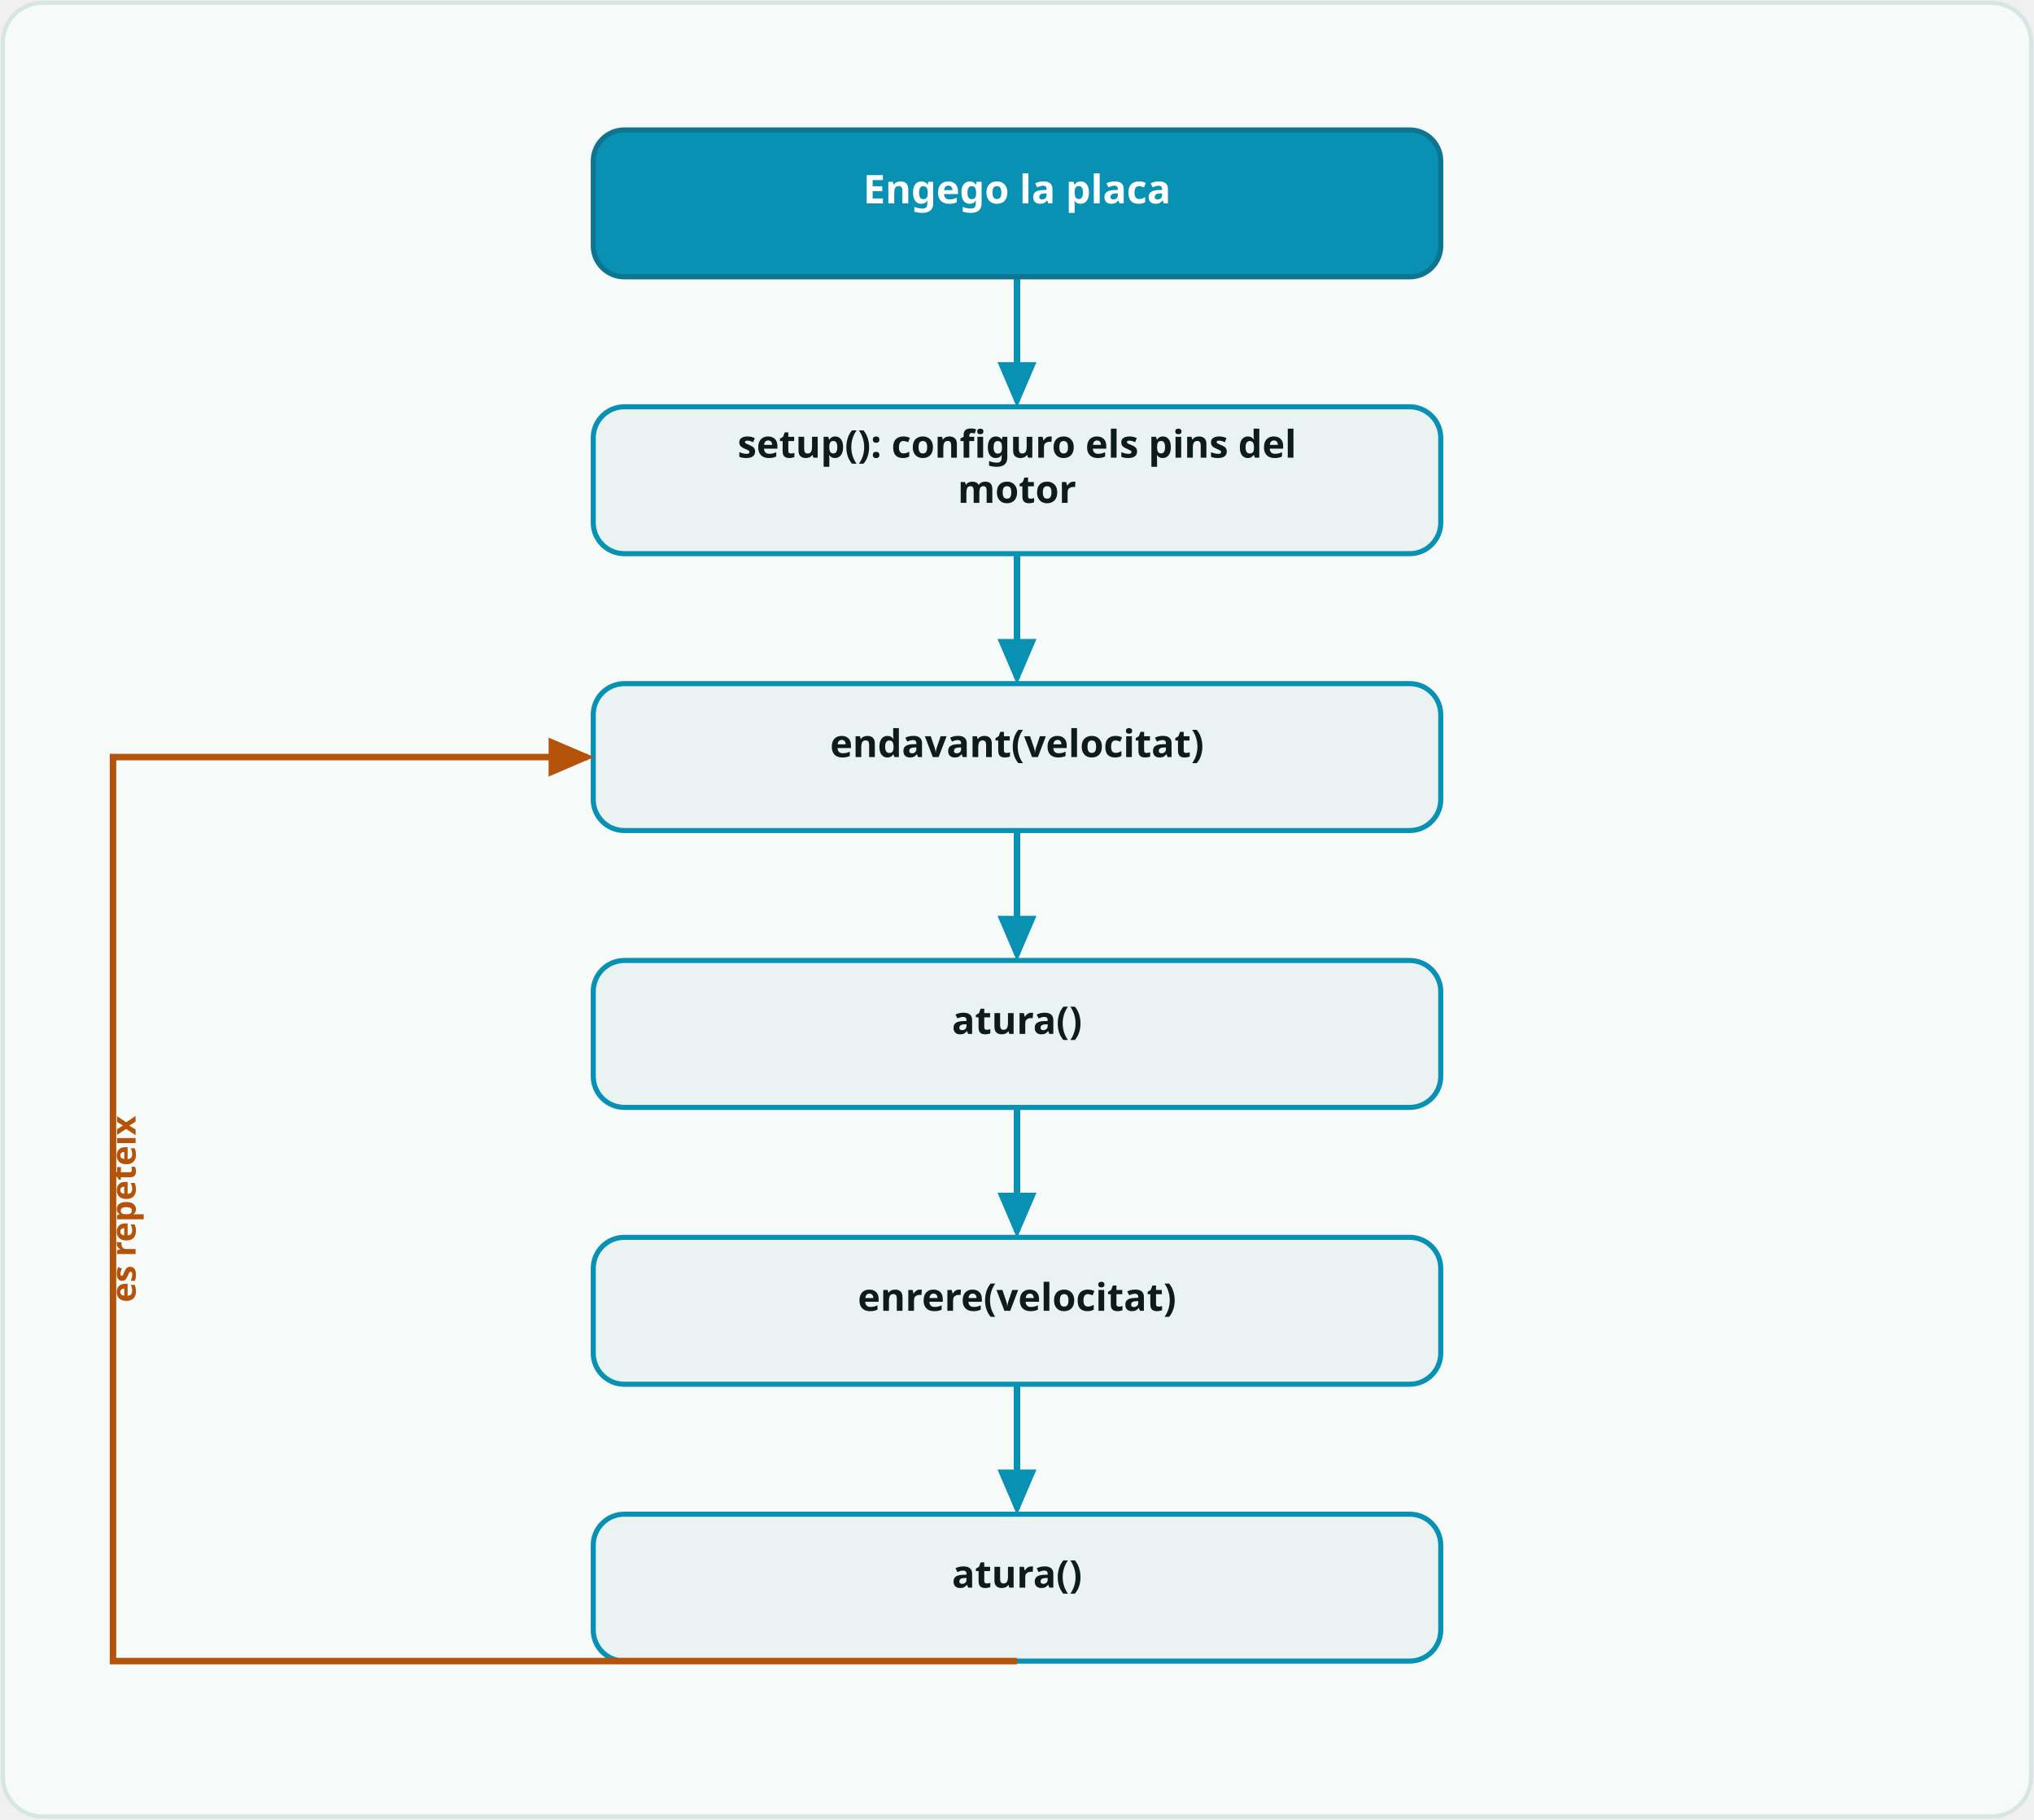
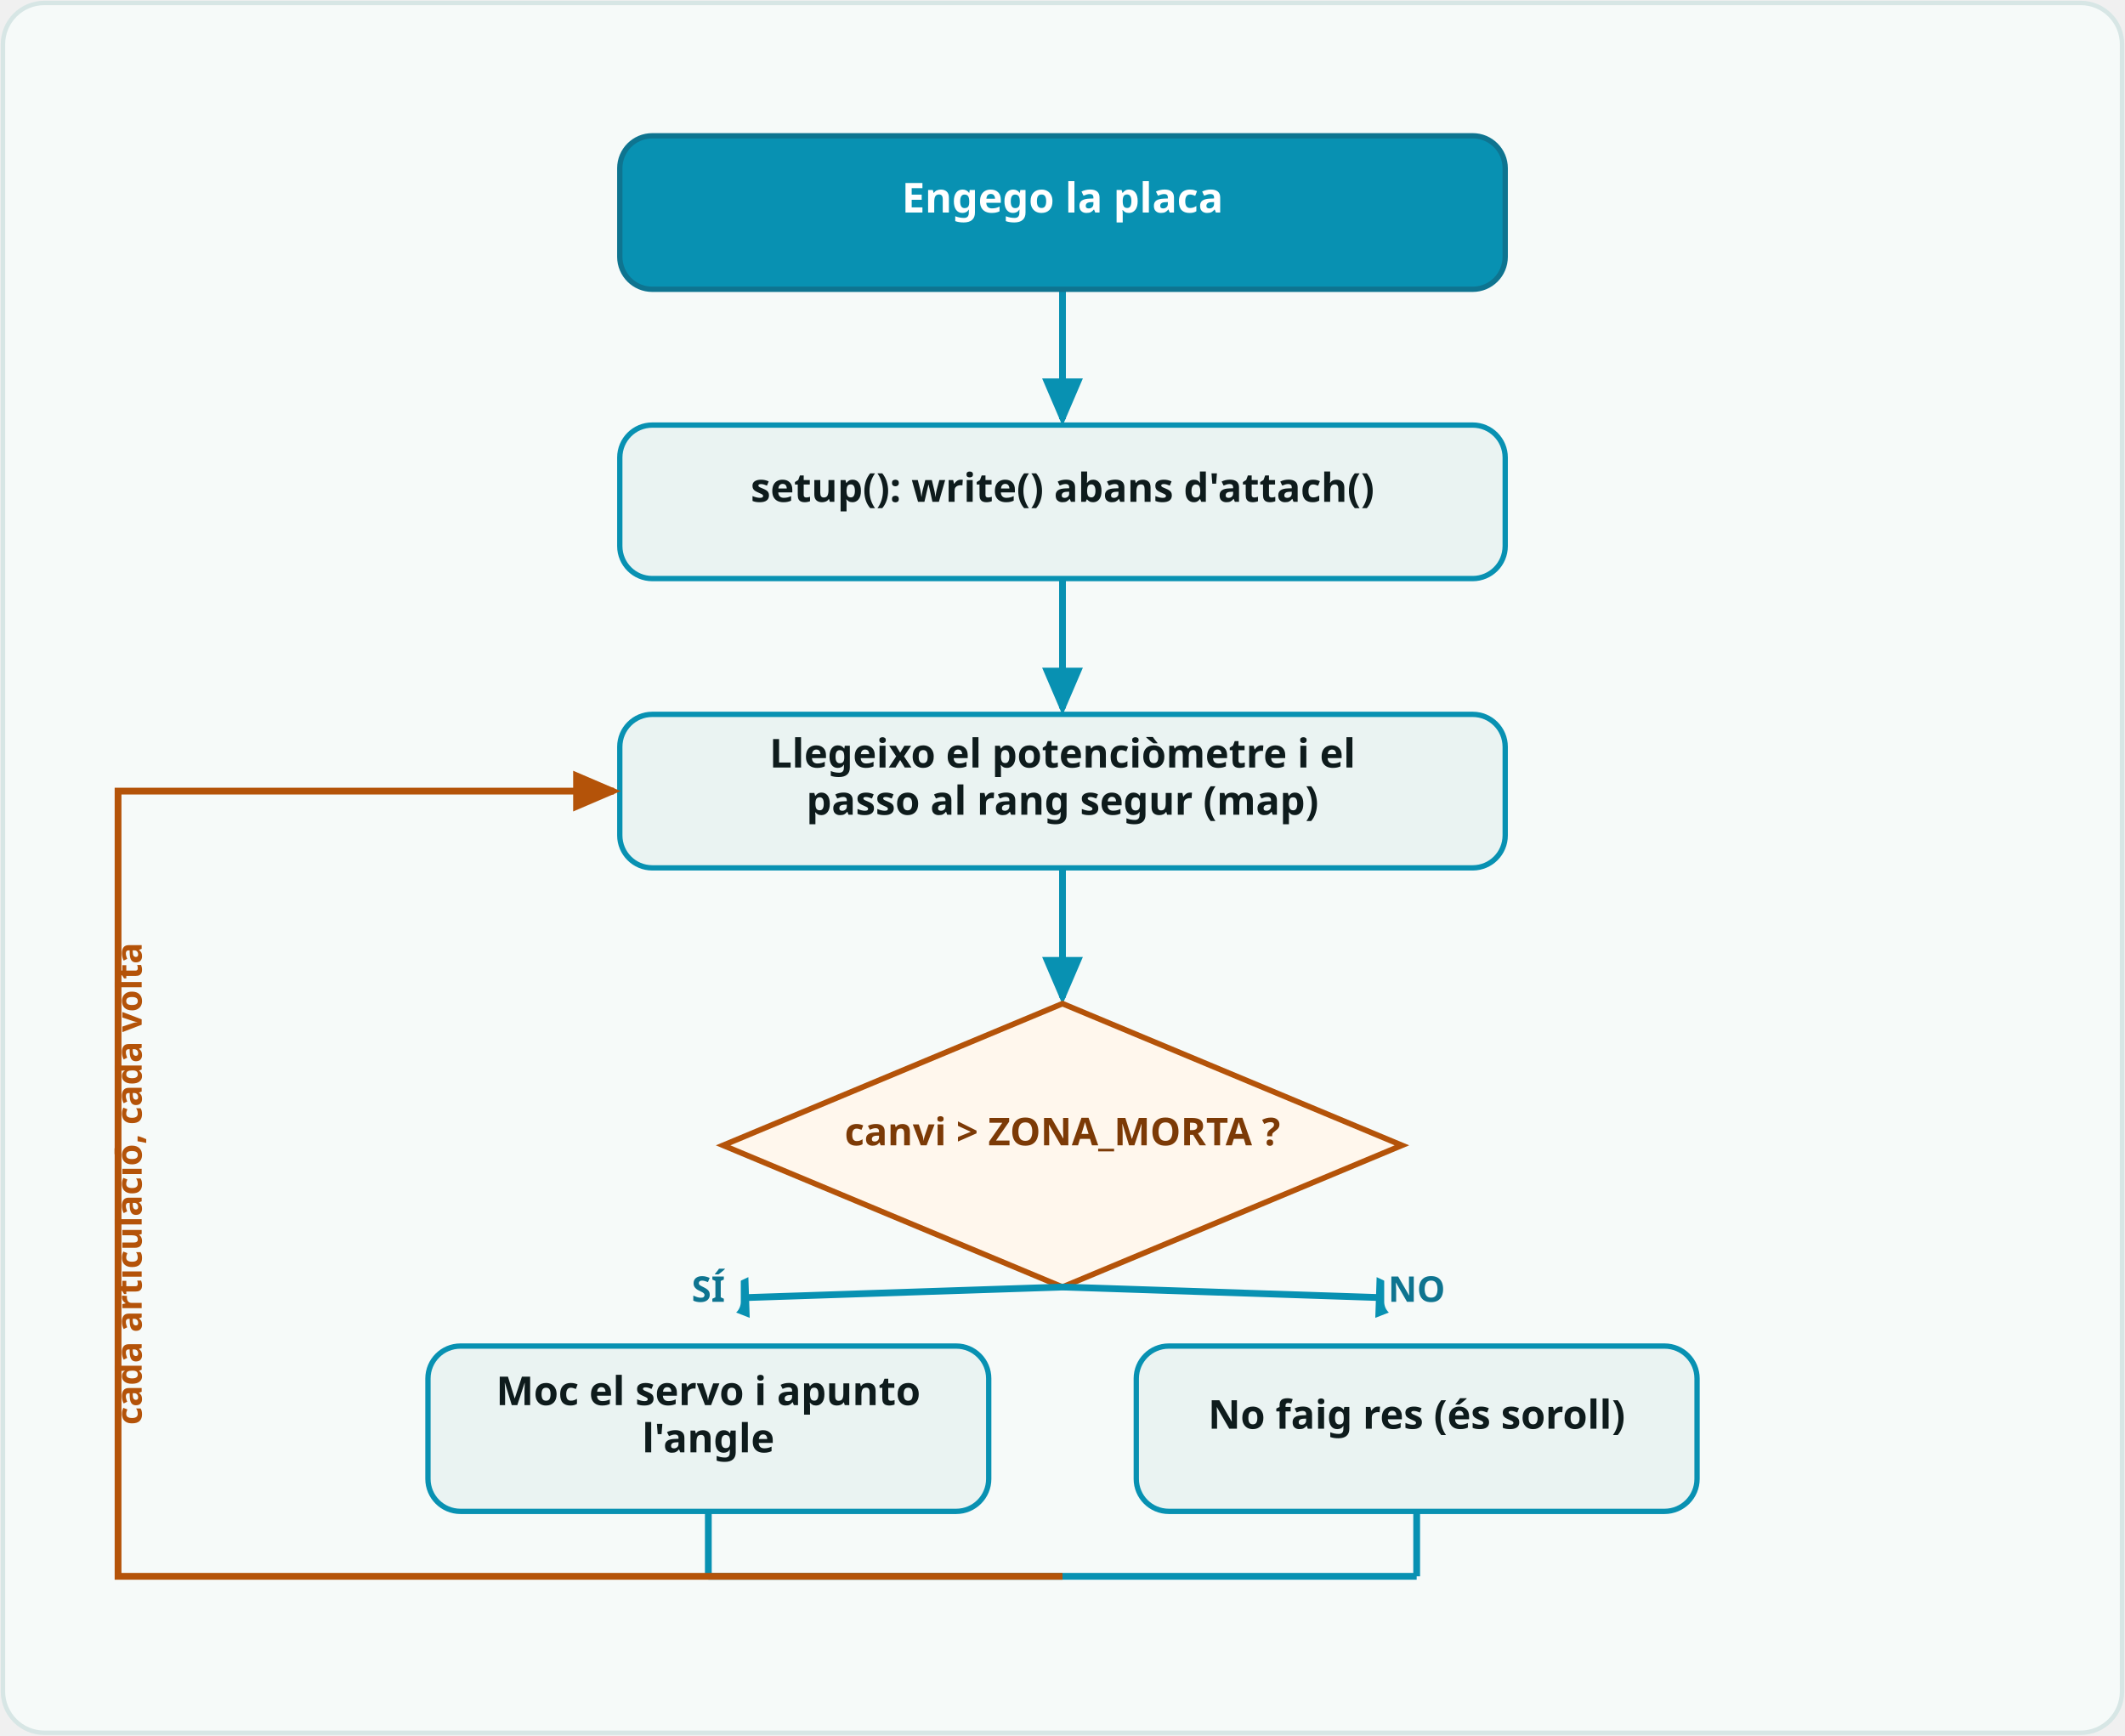
- <svg xmlns="http://www.w3.org/2000/svg" viewBox="0 0 720 644" width="720" height="644" role="img" aria-labelledby="t d">
+ <svg xmlns="http://www.w3.org/2000/svg" viewBox="0 0 720 588" width="720" height="588" role="img" aria-labelledby="t d">
  <style>
  .fr{fill:#f6faf9;stroke:#d7e6e5;stroke-width:1.5}
  .box{fill:#eaf3f2;stroke:#0891b2;stroke-width:1.8}
  .start{fill:#0891b2;stroke:#0e7490;stroke-width:1.8}
  .startt{font:700 14px system-ui,'Segoe UI',sans-serif;fill:#ffffff}
  .dec{fill:#fff7ed;stroke:#b45309;stroke-width:1.9}
  .boxt{font:600 13.5px system-ui,'Segoe UI',sans-serif;fill:#0e1b1c}
  .dect{font:700 13px system-ui,'Segoe UI',sans-serif;fill:#7c3a06}
  .wire{fill:none;stroke:#0891b2;stroke-width:2.3}
  .loop{fill:none;stroke:#b45309;stroke-width:2.3;stroke-dasharray:1 0}
  .lbl{font:700 12px system-ui,'Segoe UI',sans-serif;fill:#b45309}
  .yes{font:700 12px system-ui,'Segoe UI',sans-serif;fill:#0e7490}
</style>
  <defs>
    <marker id="m" markerWidth="9" markerHeight="9" refX="6" refY="3" orient="auto">
      <path d="M0,0 L7,3 L0,6 Z" fill="#0891b2" />
    </marker>
    <marker id="mo" markerWidth="9" markerHeight="9" refX="6" refY="3" orient="auto">
      <path d="M0,0 L7,3 L0,6 Z" fill="#b45309" />
    </marker>
  </defs>
-   <rect class="fr" x="1" y="1" width="718" height="642" rx="14" />
+   <rect class="fr" x="1" y="1" width="718" height="586" rx="14" />
  <path class="wire" d="M360,98 L360,142" marker-end="url(#m)" />
  <path class="wire" d="M360,196 L360,240" marker-end="url(#m)" />
  <path class="wire" d="M360,294 L360,338" marker-end="url(#m)" />
-   <path class="wire" d="M360,392 L360,436" marker-end="url(#m)" />
-   <path class="wire" d="M360,490 L360,534" marker-end="url(#m)" />
  <rect class="start" x="210" y="46" width="300" height="52" rx="11" />
  <text class="startt" x="360" y="72" text-anchor="middle">Engego la placa</text>
  <rect class="box" x="210" y="144" width="300" height="52" rx="11" />
-   <text class="boxt" x="360" y="162" text-anchor="middle">setup(): configuro els pins del</text>
-   <text class="boxt" x="360" y="178" text-anchor="middle">motor</text>
+   <text class="boxt" x="360" y="170" text-anchor="middle">setup(): write() abans d'attach()</text>
  <rect class="box" x="210" y="242" width="300" height="52" rx="11" />
-   <text class="boxt" x="360" y="268" text-anchor="middle">endavant(velocitat)</text>
-   <rect class="box" x="210" y="340" width="300" height="52" rx="11" />
-   <text class="boxt" x="360" y="366" text-anchor="middle">atura()</text>
-   <rect class="box" x="210" y="438" width="300" height="52" rx="11" />
-   <text class="boxt" x="360" y="464" text-anchor="middle">enrere(velocitat)</text>
-   <rect class="box" x="210" y="536" width="300" height="52" rx="11" />
-   <text class="boxt" x="360" y="562" text-anchor="middle">atura()</text>
-   <path class="loop" d="M360,588 L180,588 L40,588 L40,268 L208,268" marker-end="url(#mo)" />
-   <text class="lbl" x="48" y="428" transform="rotate(-90 48 428)" text-anchor="middle">es repeteix</text>
+   <text class="boxt" x="360" y="260" text-anchor="middle">Llegeixo el potenciòmetre i el</text>
+   <text class="boxt" x="360" y="276" text-anchor="middle">passo al rang segur (map)</text>
+   <polygon class="dec" points="360,340 475,388 360,436 245,388" />
+   <text class="dect" x="360" y="388" text-anchor="middle">canvi &gt; ZONA_MORTA ?</text>
+   <path class="wire" d="M360,436 L240,440" marker-end="url(#m)" />
+   <rect x="229" y="428" width="22" height="18" rx="5" fill="#f6faf9" />
+   <text class="yes" x="240" y="441" text-anchor="middle">SÍ</text>
+   <rect class="box" x="145" y="456" width="190" height="56" rx="11" />
+   <text class="boxt" x="240" y="476" text-anchor="middle">Moc el servo i apunto</text>
+   <text class="boxt" x="240" y="492" text-anchor="middle">l'angle</text>
+   <path class="wire" d="M240,512 L240,534" />
+   <path class="wire" d="M360,436 L480,440" marker-end="url(#m)" />
+   <rect x="469" y="428" width="22" height="18" rx="5" fill="#f6faf9" />
+   <text class="yes" x="480" y="441" text-anchor="middle">NO</text>
+   <rect class="box" x="385" y="456" width="190" height="56" rx="11" />
+   <text class="boxt" x="480" y="484" text-anchor="middle">No faig res (és soroll)</text>
+   <path class="wire" d="M480,512 L480,534" />
+   <path class="wire" d="M240,534 L480,534" />
+   <path class="loop" d="M360,534 L180,534 L40,534 L40,268 L208,268" marker-end="url(#mo)" />
+   <text class="lbl" x="48" y="401" transform="rotate(-90 48 401)" text-anchor="middle">cada articulació, cada volta</text>
</svg>
